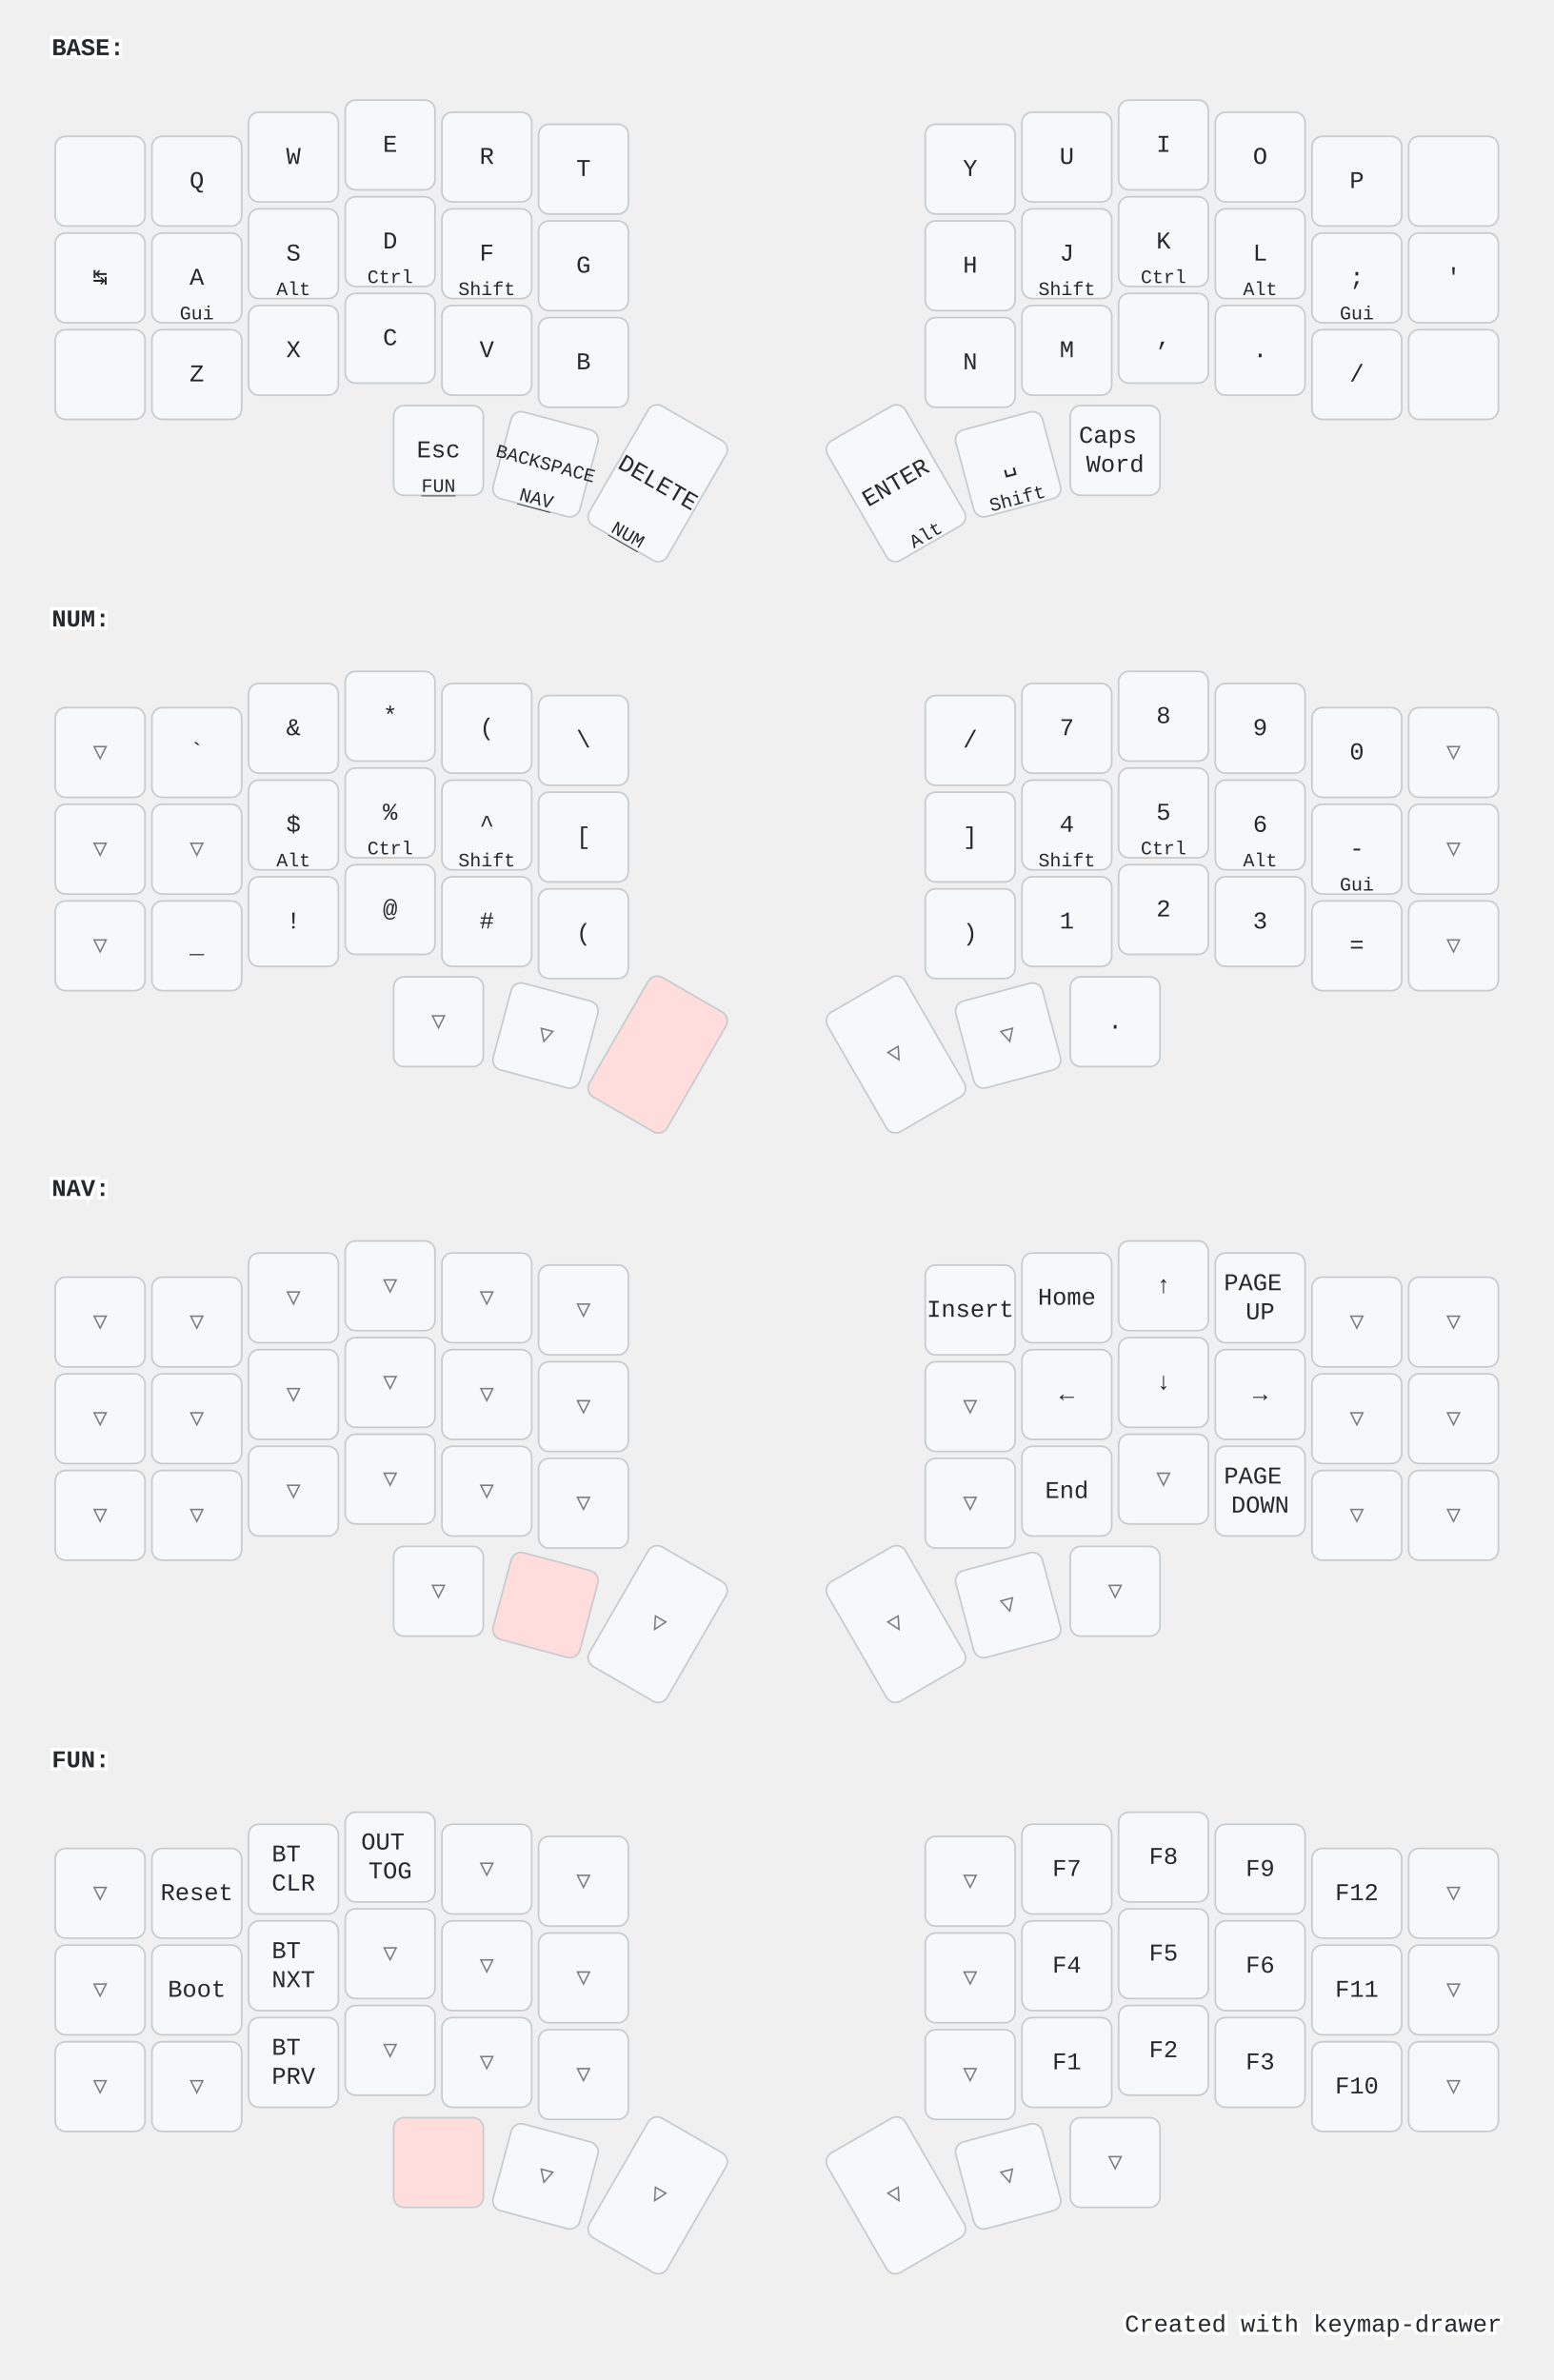
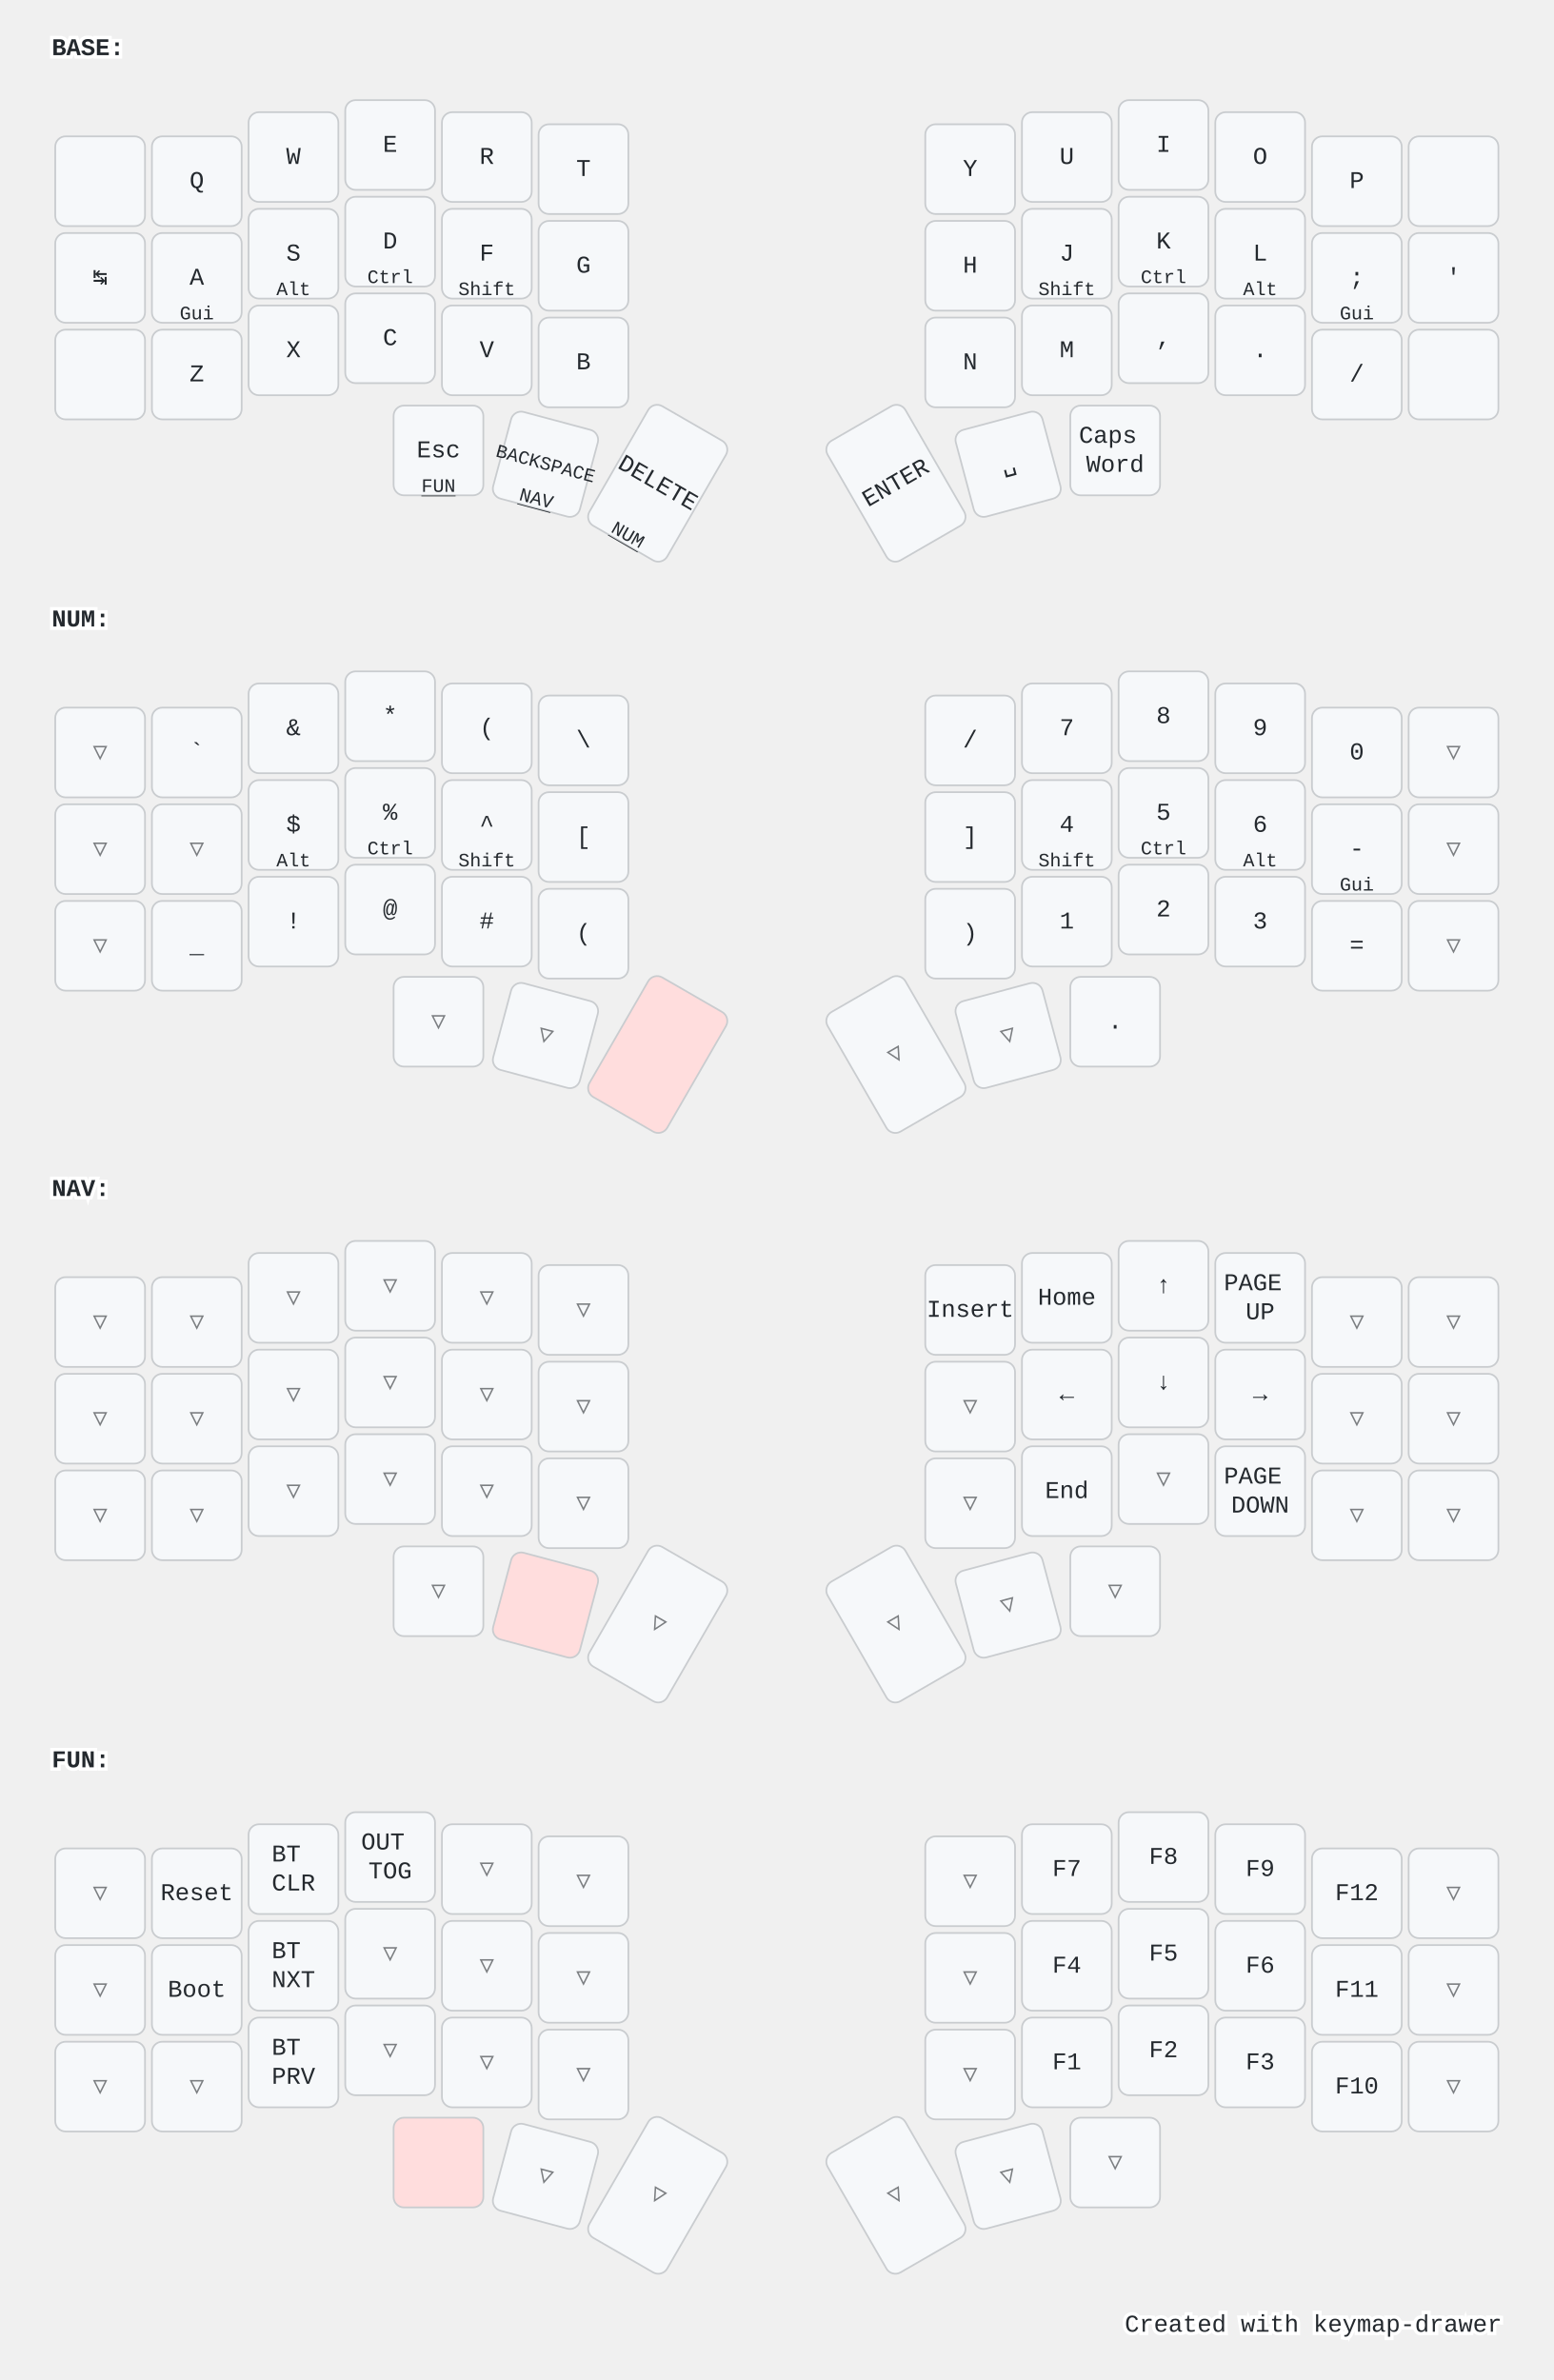
<svg xmlns="http://www.w3.org/2000/svg" width="900" height="1379" viewBox="0 0 900 1379" class="keymap">
  <style>/* inherit to force styles through use tags */
svg path {
    fill: inherit;
}

/* font and background color specifications */
svg.keymap {
    font-family: SFMono-Regular,Consolas,Liberation Mono,Menlo,monospace;
    font-size: 14px;
    font-kerning: normal;
    text-rendering: optimizeLegibility;
    fill: #24292e;
}

/* default key styling */
rect.key {
    fill: #f6f8fa;
}

rect.key, rect.combo {
    stroke: #c9cccf;
    stroke-width: 1;
}

/* default key side styling, only used is draw_key_sides is set */
rect.side {
    filter: brightness(90%);
}

/* color accent for combo boxes */
rect.combo, rect.combo-separate {
    fill: #cdf;
}

/* color accent for held keys */
rect.held, rect.combo.held {
    fill: #fdd;
}

/* color accent for ghost (optional) keys */
rect.ghost, rect.combo.ghost {
    stroke-dasharray: 4, 4;
    stroke-width: 2;
}

text {
    text-anchor: middle;
    dominant-baseline: middle;
}

/* styling for layer labels */
text.label {
    font-weight: bold;
    text-anchor: start;
    stroke: white;
    stroke-width: 4;
    paint-order: stroke;
}

/* styling for optional footer */
text.footer {
    text-anchor: end;
    dominant-baseline: auto;
    stroke: white;
    stroke-width: 4;
    paint-order: stroke;
}

/* styling for combo tap, and key non-tap label text */
text.combo, text.hold, text.shifted, text.left, text.right, text.tl, text.tr, text.bl, text.br {
    font-size: 11px;
}

text.hold, text.bl, text.br {
    text-anchor: middle;
    dominant-baseline: auto;
}

text.shifted, text.tl, text.tr {
    text-anchor: middle;
    dominant-baseline: hanging;
}

text.left, text.tl, text.bl {
    text-anchor: start;
}

text.right, text.tr, text.br {
    text-anchor: end;
}

text.layer-activator {
    text-decoration: underline;
}

/* styling for hold/shifted label text in combo box */
text.combo.hold, text.combo.shifted, text.combo.left, text.combo.right {
    font-size: 8px;
}

/* lighter symbol for transparent keys */
text.trans {
    fill: #7b7e81;
}

/* styling for combo dendrons */
path.combo {
    stroke-width: 1;
    stroke: gray;
    fill: none;
}

/* Start Tabler Icons Cleanup */
/* cannot use height/width with glyphs */
.icon-tabler &gt; path {
    fill: inherit;
    stroke: inherit;
    stroke-width: 2;
}
/* hide tabler's default box */
.icon-tabler &gt; path[stroke="none"][fill="none"] {
    visibility: hidden;
}
/* End Tabler Icons Cleanup */

@media (prefers-color-scheme: dark) {
svg.keymap { fill: #d1d6db; }
rect.key { fill: #3f4750; }
rect.key, rect.combo { stroke: #60666c; }
rect.combo, rect.combo-separate { fill: #1f3d7a; }
rect.held, rect.combo.held { fill: #854747; }
text.label, text.footer { stroke: black; }
text.trans { fill: #7e8184; }
path.combo { stroke: #7f7f7f; }

}</style>
  <g transform="translate(30, 0)" class="layer-BASE">
    <text x="0" y="28" class="label" id="BASE">BASE:</text>
    <g transform="translate(0, 56)">
      <g transform="translate(28, 49)" class="key keypos-0">
        <rect rx="6" ry="6" x="-26" y="-26" width="52" height="52" class="key" />
      </g>
      <g transform="translate(84, 49)" class="key keypos-1">
        <rect rx="6" ry="6" x="-26" y="-26" width="52" height="52" class="key" />
        <text x="0" y="0" class="key tap">Q</text>
      </g>
      <g transform="translate(140, 35)" class="key keypos-2">
        <rect rx="6" ry="6" x="-26" y="-26" width="52" height="52" class="key" />
        <text x="0" y="0" class="key tap">W</text>
      </g>
      <g transform="translate(196, 28)" class="key keypos-3">
        <rect rx="6" ry="6" x="-26" y="-26" width="52" height="52" class="key" />
        <text x="0" y="0" class="key tap">E</text>
      </g>
      <g transform="translate(252, 35)" class="key keypos-4">
        <rect rx="6" ry="6" x="-26" y="-26" width="52" height="52" class="key" />
        <text x="0" y="0" class="key tap">R</text>
      </g>
      <g transform="translate(308, 42)" class="key keypos-5">
        <rect rx="6" ry="6" x="-26" y="-26" width="52" height="52" class="key" />
        <text x="0" y="0" class="key tap">T</text>
      </g>
      <g transform="translate(532, 42)" class="key keypos-6">
        <rect rx="6" ry="6" x="-26" y="-26" width="52" height="52" class="key" />
        <text x="0" y="0" class="key tap">Y</text>
      </g>
      <g transform="translate(588, 35)" class="key keypos-7">
        <rect rx="6" ry="6" x="-26" y="-26" width="52" height="52" class="key" />
        <text x="0" y="0" class="key tap">U</text>
      </g>
      <g transform="translate(644, 28)" class="key keypos-8">
        <rect rx="6" ry="6" x="-26" y="-26" width="52" height="52" class="key" />
        <text x="0" y="0" class="key tap">I</text>
      </g>
      <g transform="translate(700, 35)" class="key keypos-9">
        <rect rx="6" ry="6" x="-26" y="-26" width="52" height="52" class="key" />
        <text x="0" y="0" class="key tap">O</text>
      </g>
      <g transform="translate(756, 49)" class="key keypos-10">
        <rect rx="6" ry="6" x="-26" y="-26" width="52" height="52" class="key" />
        <text x="0" y="0" class="key tap">P</text>
      </g>
      <g transform="translate(812, 49)" class="key keypos-11">
        <rect rx="6" ry="6" x="-26" y="-26" width="52" height="52" class="key" />
      </g>
      <g transform="translate(28, 105)" class="key keypos-12">
        <rect rx="6" ry="6" x="-26" y="-26" width="52" height="52" class="key" />
        <text x="0" y="0" class="key tap">↹</text>
      </g>
      <g transform="translate(84, 105)" class="key keypos-13">
        <rect rx="6" ry="6" x="-26" y="-26" width="52" height="52" class="key" />
        <text x="0" y="0" class="key tap">A</text>
        <text x="0" y="24" class="key hold">Gui</text>
      </g>
      <g transform="translate(140, 91)" class="key keypos-14">
        <rect rx="6" ry="6" x="-26" y="-26" width="52" height="52" class="key" />
        <text x="0" y="0" class="key tap">S</text>
        <text x="0" y="24" class="key hold">Alt</text>
      </g>
      <g transform="translate(196, 84)" class="key keypos-15">
        <rect rx="6" ry="6" x="-26" y="-26" width="52" height="52" class="key" />
        <text x="0" y="0" class="key tap">D</text>
        <text x="0" y="24" class="key hold">Ctrl</text>
      </g>
      <g transform="translate(252, 91)" class="key keypos-16">
        <rect rx="6" ry="6" x="-26" y="-26" width="52" height="52" class="key" />
        <text x="0" y="0" class="key tap">F</text>
        <text x="0" y="24" class="key hold">Shift</text>
      </g>
      <g transform="translate(308, 98)" class="key keypos-17">
        <rect rx="6" ry="6" x="-26" y="-26" width="52" height="52" class="key" />
        <text x="0" y="0" class="key tap">G</text>
      </g>
      <g transform="translate(532, 98)" class="key keypos-18">
        <rect rx="6" ry="6" x="-26" y="-26" width="52" height="52" class="key" />
        <text x="0" y="0" class="key tap">H</text>
      </g>
      <g transform="translate(588, 91)" class="key keypos-19">
        <rect rx="6" ry="6" x="-26" y="-26" width="52" height="52" class="key" />
        <text x="0" y="0" class="key tap">J</text>
        <text x="0" y="24" class="key hold">Shift</text>
      </g>
      <g transform="translate(644, 84)" class="key keypos-20">
        <rect rx="6" ry="6" x="-26" y="-26" width="52" height="52" class="key" />
        <text x="0" y="0" class="key tap">K</text>
        <text x="0" y="24" class="key hold">Ctrl</text>
      </g>
      <g transform="translate(700, 91)" class="key keypos-21">
        <rect rx="6" ry="6" x="-26" y="-26" width="52" height="52" class="key" />
        <text x="0" y="0" class="key tap">L</text>
        <text x="0" y="24" class="key hold">Alt</text>
      </g>
      <g transform="translate(756, 105)" class="key keypos-22">
        <rect rx="6" ry="6" x="-26" y="-26" width="52" height="52" class="key" />
        <text x="0" y="0" class="key tap">;</text>
        <text x="0" y="24" class="key hold">Gui</text>
      </g>
      <g transform="translate(812, 105)" class="key keypos-23">
        <rect rx="6" ry="6" x="-26" y="-26" width="52" height="52" class="key" />
        <text x="0" y="0" class="key tap">'</text>
      </g>
      <g transform="translate(28, 161)" class="key keypos-24">
        <rect rx="6" ry="6" x="-26" y="-26" width="52" height="52" class="key" />
      </g>
      <g transform="translate(84, 161)" class="key keypos-25">
        <rect rx="6" ry="6" x="-26" y="-26" width="52" height="52" class="key" />
        <text x="0" y="0" class="key tap">Z</text>
      </g>
      <g transform="translate(140, 147)" class="key keypos-26">
        <rect rx="6" ry="6" x="-26" y="-26" width="52" height="52" class="key" />
        <text x="0" y="0" class="key tap">X</text>
      </g>
      <g transform="translate(196, 140)" class="key keypos-27">
        <rect rx="6" ry="6" x="-26" y="-26" width="52" height="52" class="key" />
        <text x="0" y="0" class="key tap">C</text>
      </g>
      <g transform="translate(252, 147)" class="key keypos-28">
        <rect rx="6" ry="6" x="-26" y="-26" width="52" height="52" class="key" />
        <text x="0" y="0" class="key tap">V</text>
      </g>
      <g transform="translate(308, 154)" class="key keypos-29">
        <rect rx="6" ry="6" x="-26" y="-26" width="52" height="52" class="key" />
        <text x="0" y="0" class="key tap">B</text>
      </g>
      <g transform="translate(532, 154)" class="key keypos-30">
        <rect rx="6" ry="6" x="-26" y="-26" width="52" height="52" class="key" />
        <text x="0" y="0" class="key tap">N</text>
      </g>
      <g transform="translate(588, 147)" class="key keypos-31">
        <rect rx="6" ry="6" x="-26" y="-26" width="52" height="52" class="key" />
        <text x="0" y="0" class="key tap">M</text>
      </g>
      <g transform="translate(644, 140)" class="key keypos-32">
        <rect rx="6" ry="6" x="-26" y="-26" width="52" height="52" class="key" />
        <text x="0" y="0" class="key tap">,</text>
      </g>
      <g transform="translate(700, 147)" class="key keypos-33">
        <rect rx="6" ry="6" x="-26" y="-26" width="52" height="52" class="key" />
        <text x="0" y="0" class="key tap">.</text>
      </g>
      <g transform="translate(756, 161)" class="key keypos-34">
        <rect rx="6" ry="6" x="-26" y="-26" width="52" height="52" class="key" />
        <text x="0" y="0" class="key tap">/</text>
      </g>
      <g transform="translate(812, 161)" class="key keypos-35">
        <rect rx="6" ry="6" x="-26" y="-26" width="52" height="52" class="key" />
      </g>
      <g transform="translate(224, 205)" class="key keypos-36">
        <rect rx="6" ry="6" x="-26" y="-26" width="52" height="52" class="key" />
        <text x="0" y="0" class="key tap">Esc</text>
        <a href="#FUN">
          <text x="0" y="24" class="key hold layer-activator">FUN</text>
        </a>
      </g>
      <g transform="translate(286, 213) rotate(15.0)" class="key keypos-37">
        <rect rx="6" ry="6" x="-26" y="-26" width="52" height="52" class="key" />
        <text x="0" y="0" class="key tap">
          <tspan style="font-size: 78%">BACKSPACE</tspan>
        </text>
        <a href="#NAV">
          <text x="0" y="24" class="key hold layer-activator">NAV</text>
        </a>
      </g>
      <g transform="translate(351, 224) rotate(30.0)" class="key keypos-38">
        <rect rx="6" ry="6" x="-26" y="-40" width="52" height="80" class="key" />
        <text x="0" y="0" class="key tap">DELETE</text>
        <a href="#NUM">
          <text x="0" y="38" class="key hold layer-activator">NUM</text>
        </a>
      </g>
      <g transform="translate(489, 224) rotate(-30.0)" class="key keypos-39">
        <rect rx="6" ry="6" x="-26" y="-40" width="52" height="80" class="key" />
        <text x="0" y="0" class="key tap">ENTER</text>
-         <text x="0" y="38" class="key hold">Alt</text>
      </g>
      <g transform="translate(554, 213) rotate(-15.0)" class="key keypos-40">
        <rect rx="6" ry="6" x="-26" y="-26" width="52" height="52" class="key" />
        <text x="0" y="0" class="key tap">␣</text>
-         <text x="0" y="24" class="key hold">Shift</text>
      </g>
      <g transform="translate(616, 205)" class="key keypos-41">
        <rect rx="6" ry="6" x="-26" y="-26" width="52" height="52" class="key" />
        <text x="0" y="0" class="key tap">
          <tspan x="0" dy="-0.6em">Caps</tspan>
          <tspan x="0" dy="1.2em">Word</tspan>
        </text>
      </g>
    </g>
  </g>
  <g transform="translate(30, 331)" class="layer-NUM">
    <text x="0" y="28" class="label" id="NUM">NUM:</text>
    <g transform="translate(0, 56)">
      <g transform="translate(28, 49)" class="key trans keypos-0">
        <rect rx="6" ry="6" x="-26" y="-26" width="52" height="52" class="key trans" />
        <text x="0" y="0" class="key trans tap">▽</text>
      </g>
      <g transform="translate(84, 49)" class="key keypos-1">
        <rect rx="6" ry="6" x="-26" y="-26" width="52" height="52" class="key" />
        <text x="0" y="0" class="key tap">`</text>
      </g>
      <g transform="translate(140, 35)" class="key keypos-2">
        <rect rx="6" ry="6" x="-26" y="-26" width="52" height="52" class="key" />
        <text x="0" y="0" class="key tap">&amp;</text>
      </g>
      <g transform="translate(196, 28)" class="key keypos-3">
        <rect rx="6" ry="6" x="-26" y="-26" width="52" height="52" class="key" />
        <text x="0" y="0" class="key tap">*</text>
      </g>
      <g transform="translate(252, 35)" class="key keypos-4">
        <rect rx="6" ry="6" x="-26" y="-26" width="52" height="52" class="key" />
        <text x="0" y="0" class="key tap">(</text>
      </g>
      <g transform="translate(308, 42)" class="key keypos-5">
        <rect rx="6" ry="6" x="-26" y="-26" width="52" height="52" class="key" />
        <text x="0" y="0" class="key tap">\</text>
      </g>
      <g transform="translate(532, 42)" class="key keypos-6">
        <rect rx="6" ry="6" x="-26" y="-26" width="52" height="52" class="key" />
        <text x="0" y="0" class="key tap">/</text>
      </g>
      <g transform="translate(588, 35)" class="key keypos-7">
        <rect rx="6" ry="6" x="-26" y="-26" width="52" height="52" class="key" />
        <text x="0" y="0" class="key tap">7</text>
      </g>
      <g transform="translate(644, 28)" class="key keypos-8">
        <rect rx="6" ry="6" x="-26" y="-26" width="52" height="52" class="key" />
        <text x="0" y="0" class="key tap">8</text>
      </g>
      <g transform="translate(700, 35)" class="key keypos-9">
        <rect rx="6" ry="6" x="-26" y="-26" width="52" height="52" class="key" />
        <text x="0" y="0" class="key tap">9</text>
      </g>
      <g transform="translate(756, 49)" class="key keypos-10">
        <rect rx="6" ry="6" x="-26" y="-26" width="52" height="52" class="key" />
        <text x="0" y="0" class="key tap">0</text>
      </g>
      <g transform="translate(812, 49)" class="key trans keypos-11">
        <rect rx="6" ry="6" x="-26" y="-26" width="52" height="52" class="key trans" />
        <text x="0" y="0" class="key trans tap">▽</text>
      </g>
      <g transform="translate(28, 105)" class="key trans keypos-12">
        <rect rx="6" ry="6" x="-26" y="-26" width="52" height="52" class="key trans" />
        <text x="0" y="0" class="key trans tap">▽</text>
      </g>
      <g transform="translate(84, 105)" class="key trans keypos-13">
        <rect rx="6" ry="6" x="-26" y="-26" width="52" height="52" class="key trans" />
        <text x="0" y="0" class="key trans tap">▽</text>
      </g>
      <g transform="translate(140, 91)" class="key keypos-14">
        <rect rx="6" ry="6" x="-26" y="-26" width="52" height="52" class="key" />
        <text x="0" y="0" class="key tap">$</text>
        <text x="0" y="24" class="key hold">Alt</text>
      </g>
      <g transform="translate(196, 84)" class="key keypos-15">
        <rect rx="6" ry="6" x="-26" y="-26" width="52" height="52" class="key" />
        <text x="0" y="0" class="key tap">%</text>
        <text x="0" y="24" class="key hold">Ctrl</text>
      </g>
      <g transform="translate(252, 91)" class="key keypos-16">
        <rect rx="6" ry="6" x="-26" y="-26" width="52" height="52" class="key" />
        <text x="0" y="0" class="key tap">^</text>
        <text x="0" y="24" class="key hold">Shift</text>
      </g>
      <g transform="translate(308, 98)" class="key keypos-17">
        <rect rx="6" ry="6" x="-26" y="-26" width="52" height="52" class="key" />
        <text x="0" y="0" class="key tap">[</text>
      </g>
      <g transform="translate(532, 98)" class="key keypos-18">
        <rect rx="6" ry="6" x="-26" y="-26" width="52" height="52" class="key" />
        <text x="0" y="0" class="key tap">]</text>
      </g>
      <g transform="translate(588, 91)" class="key keypos-19">
        <rect rx="6" ry="6" x="-26" y="-26" width="52" height="52" class="key" />
        <text x="0" y="0" class="key tap">4</text>
        <text x="0" y="24" class="key hold">Shift</text>
      </g>
      <g transform="translate(644, 84)" class="key keypos-20">
        <rect rx="6" ry="6" x="-26" y="-26" width="52" height="52" class="key" />
        <text x="0" y="0" class="key tap">5</text>
        <text x="0" y="24" class="key hold">Ctrl</text>
      </g>
      <g transform="translate(700, 91)" class="key keypos-21">
        <rect rx="6" ry="6" x="-26" y="-26" width="52" height="52" class="key" />
        <text x="0" y="0" class="key tap">6</text>
        <text x="0" y="24" class="key hold">Alt</text>
      </g>
      <g transform="translate(756, 105)" class="key keypos-22">
        <rect rx="6" ry="6" x="-26" y="-26" width="52" height="52" class="key" />
        <text x="0" y="0" class="key tap">-</text>
        <text x="0" y="24" class="key hold">Gui</text>
      </g>
      <g transform="translate(812, 105)" class="key trans keypos-23">
        <rect rx="6" ry="6" x="-26" y="-26" width="52" height="52" class="key trans" />
        <text x="0" y="0" class="key trans tap">▽</text>
      </g>
      <g transform="translate(28, 161)" class="key trans keypos-24">
        <rect rx="6" ry="6" x="-26" y="-26" width="52" height="52" class="key trans" />
        <text x="0" y="0" class="key trans tap">▽</text>
      </g>
      <g transform="translate(84, 161)" class="key keypos-25">
        <rect rx="6" ry="6" x="-26" y="-26" width="52" height="52" class="key" />
        <text x="0" y="0" class="key tap">_</text>
      </g>
      <g transform="translate(140, 147)" class="key keypos-26">
        <rect rx="6" ry="6" x="-26" y="-26" width="52" height="52" class="key" />
        <text x="0" y="0" class="key tap">!</text>
      </g>
      <g transform="translate(196, 140)" class="key keypos-27">
        <rect rx="6" ry="6" x="-26" y="-26" width="52" height="52" class="key" />
        <text x="0" y="0" class="key tap">@</text>
      </g>
      <g transform="translate(252, 147)" class="key keypos-28">
        <rect rx="6" ry="6" x="-26" y="-26" width="52" height="52" class="key" />
        <text x="0" y="0" class="key tap">#</text>
      </g>
      <g transform="translate(308, 154)" class="key keypos-29">
        <rect rx="6" ry="6" x="-26" y="-26" width="52" height="52" class="key" />
        <text x="0" y="0" class="key tap">(</text>
      </g>
      <g transform="translate(532, 154)" class="key keypos-30">
        <rect rx="6" ry="6" x="-26" y="-26" width="52" height="52" class="key" />
        <text x="0" y="0" class="key tap">)</text>
      </g>
      <g transform="translate(588, 147)" class="key keypos-31">
        <rect rx="6" ry="6" x="-26" y="-26" width="52" height="52" class="key" />
        <text x="0" y="0" class="key tap">1</text>
      </g>
      <g transform="translate(644, 140)" class="key keypos-32">
        <rect rx="6" ry="6" x="-26" y="-26" width="52" height="52" class="key" />
        <text x="0" y="0" class="key tap">2</text>
      </g>
      <g transform="translate(700, 147)" class="key keypos-33">
        <rect rx="6" ry="6" x="-26" y="-26" width="52" height="52" class="key" />
        <text x="0" y="0" class="key tap">3</text>
      </g>
      <g transform="translate(756, 161)" class="key keypos-34">
        <rect rx="6" ry="6" x="-26" y="-26" width="52" height="52" class="key" />
        <text x="0" y="0" class="key tap">=</text>
      </g>
      <g transform="translate(812, 161)" class="key trans keypos-35">
        <rect rx="6" ry="6" x="-26" y="-26" width="52" height="52" class="key trans" />
        <text x="0" y="0" class="key trans tap">▽</text>
      </g>
      <g transform="translate(224, 205)" class="key trans keypos-36">
        <rect rx="6" ry="6" x="-26" y="-26" width="52" height="52" class="key trans" />
        <text x="0" y="0" class="key trans tap">▽</text>
      </g>
      <g transform="translate(286, 213) rotate(15.0)" class="key trans keypos-37">
        <rect rx="6" ry="6" x="-26" y="-26" width="52" height="52" class="key trans" />
        <text x="0" y="0" class="key trans tap">▽</text>
      </g>
      <g transform="translate(351, 224) rotate(30.0)" class="key held keypos-38">
        <rect rx="6" ry="6" x="-26" y="-40" width="52" height="80" class="key held" />
      </g>
      <g transform="translate(489, 224) rotate(-30.0)" class="key trans keypos-39">
        <rect rx="6" ry="6" x="-26" y="-40" width="52" height="80" class="key trans" />
        <text x="0" y="0" class="key trans tap">▽</text>
      </g>
      <g transform="translate(554, 213) rotate(-15.0)" class="key trans keypos-40">
        <rect rx="6" ry="6" x="-26" y="-26" width="52" height="52" class="key trans" />
        <text x="0" y="0" class="key trans tap">▽</text>
      </g>
      <g transform="translate(616, 205)" class="key keypos-41">
        <rect rx="6" ry="6" x="-26" y="-26" width="52" height="52" class="key" />
        <text x="0" y="0" class="key tap">.</text>
      </g>
    </g>
  </g>
  <g transform="translate(30, 661)" class="layer-NAV">
    <text x="0" y="28" class="label" id="NAV">NAV:</text>
    <g transform="translate(0, 56)">
      <g transform="translate(28, 49)" class="key trans keypos-0">
        <rect rx="6" ry="6" x="-26" y="-26" width="52" height="52" class="key trans" />
        <text x="0" y="0" class="key trans tap">▽</text>
      </g>
      <g transform="translate(84, 49)" class="key trans keypos-1">
        <rect rx="6" ry="6" x="-26" y="-26" width="52" height="52" class="key trans" />
        <text x="0" y="0" class="key trans tap">▽</text>
      </g>
      <g transform="translate(140, 35)" class="key trans keypos-2">
        <rect rx="6" ry="6" x="-26" y="-26" width="52" height="52" class="key trans" />
        <text x="0" y="0" class="key trans tap">▽</text>
      </g>
      <g transform="translate(196, 28)" class="key trans keypos-3">
        <rect rx="6" ry="6" x="-26" y="-26" width="52" height="52" class="key trans" />
        <text x="0" y="0" class="key trans tap">▽</text>
      </g>
      <g transform="translate(252, 35)" class="key trans keypos-4">
        <rect rx="6" ry="6" x="-26" y="-26" width="52" height="52" class="key trans" />
        <text x="0" y="0" class="key trans tap">▽</text>
      </g>
      <g transform="translate(308, 42)" class="key trans keypos-5">
        <rect rx="6" ry="6" x="-26" y="-26" width="52" height="52" class="key trans" />
        <text x="0" y="0" class="key trans tap">▽</text>
      </g>
      <g transform="translate(532, 42)" class="key keypos-6">
        <rect rx="6" ry="6" x="-26" y="-26" width="52" height="52" class="key" />
        <text x="0" y="0" class="key tap">Insert</text>
      </g>
      <g transform="translate(588, 35)" class="key keypos-7">
        <rect rx="6" ry="6" x="-26" y="-26" width="52" height="52" class="key" />
        <text x="0" y="0" class="key tap">Home</text>
      </g>
      <g transform="translate(644, 28)" class="key keypos-8">
        <rect rx="6" ry="6" x="-26" y="-26" width="52" height="52" class="key" />
        <text x="0" y="0" class="key tap">↑</text>
      </g>
      <g transform="translate(700, 35)" class="key keypos-9">
        <rect rx="6" ry="6" x="-26" y="-26" width="52" height="52" class="key" />
        <text x="0" y="0" class="key tap">
          <tspan x="0" dy="-0.6em">PAGE</tspan>
          <tspan x="0" dy="1.2em">UP</tspan>
        </text>
      </g>
      <g transform="translate(756, 49)" class="key trans keypos-10">
        <rect rx="6" ry="6" x="-26" y="-26" width="52" height="52" class="key trans" />
        <text x="0" y="0" class="key trans tap">▽</text>
      </g>
      <g transform="translate(812, 49)" class="key trans keypos-11">
        <rect rx="6" ry="6" x="-26" y="-26" width="52" height="52" class="key trans" />
        <text x="0" y="0" class="key trans tap">▽</text>
      </g>
      <g transform="translate(28, 105)" class="key trans keypos-12">
        <rect rx="6" ry="6" x="-26" y="-26" width="52" height="52" class="key trans" />
        <text x="0" y="0" class="key trans tap">▽</text>
      </g>
      <g transform="translate(84, 105)" class="key trans keypos-13">
        <rect rx="6" ry="6" x="-26" y="-26" width="52" height="52" class="key trans" />
        <text x="0" y="0" class="key trans tap">▽</text>
      </g>
      <g transform="translate(140, 91)" class="key trans keypos-14">
        <rect rx="6" ry="6" x="-26" y="-26" width="52" height="52" class="key trans" />
        <text x="0" y="0" class="key trans tap">▽</text>
      </g>
      <g transform="translate(196, 84)" class="key trans keypos-15">
        <rect rx="6" ry="6" x="-26" y="-26" width="52" height="52" class="key trans" />
        <text x="0" y="0" class="key trans tap">▽</text>
      </g>
      <g transform="translate(252, 91)" class="key trans keypos-16">
        <rect rx="6" ry="6" x="-26" y="-26" width="52" height="52" class="key trans" />
        <text x="0" y="0" class="key trans tap">▽</text>
      </g>
      <g transform="translate(308, 98)" class="key trans keypos-17">
        <rect rx="6" ry="6" x="-26" y="-26" width="52" height="52" class="key trans" />
        <text x="0" y="0" class="key trans tap">▽</text>
      </g>
      <g transform="translate(532, 98)" class="key trans keypos-18">
        <rect rx="6" ry="6" x="-26" y="-26" width="52" height="52" class="key trans" />
        <text x="0" y="0" class="key trans tap">▽</text>
      </g>
      <g transform="translate(588, 91)" class="key keypos-19">
        <rect rx="6" ry="6" x="-26" y="-26" width="52" height="52" class="key" />
        <text x="0" y="0" class="key tap">←</text>
      </g>
      <g transform="translate(644, 84)" class="key keypos-20">
        <rect rx="6" ry="6" x="-26" y="-26" width="52" height="52" class="key" />
        <text x="0" y="0" class="key tap">↓</text>
      </g>
      <g transform="translate(700, 91)" class="key keypos-21">
        <rect rx="6" ry="6" x="-26" y="-26" width="52" height="52" class="key" />
        <text x="0" y="0" class="key tap">→</text>
      </g>
      <g transform="translate(756, 105)" class="key trans keypos-22">
        <rect rx="6" ry="6" x="-26" y="-26" width="52" height="52" class="key trans" />
        <text x="0" y="0" class="key trans tap">▽</text>
      </g>
      <g transform="translate(812, 105)" class="key trans keypos-23">
        <rect rx="6" ry="6" x="-26" y="-26" width="52" height="52" class="key trans" />
        <text x="0" y="0" class="key trans tap">▽</text>
      </g>
      <g transform="translate(28, 161)" class="key trans keypos-24">
        <rect rx="6" ry="6" x="-26" y="-26" width="52" height="52" class="key trans" />
        <text x="0" y="0" class="key trans tap">▽</text>
      </g>
      <g transform="translate(84, 161)" class="key trans keypos-25">
        <rect rx="6" ry="6" x="-26" y="-26" width="52" height="52" class="key trans" />
        <text x="0" y="0" class="key trans tap">▽</text>
      </g>
      <g transform="translate(140, 147)" class="key trans keypos-26">
        <rect rx="6" ry="6" x="-26" y="-26" width="52" height="52" class="key trans" />
        <text x="0" y="0" class="key trans tap">▽</text>
      </g>
      <g transform="translate(196, 140)" class="key trans keypos-27">
        <rect rx="6" ry="6" x="-26" y="-26" width="52" height="52" class="key trans" />
        <text x="0" y="0" class="key trans tap">▽</text>
      </g>
      <g transform="translate(252, 147)" class="key trans keypos-28">
        <rect rx="6" ry="6" x="-26" y="-26" width="52" height="52" class="key trans" />
        <text x="0" y="0" class="key trans tap">▽</text>
      </g>
      <g transform="translate(308, 154)" class="key trans keypos-29">
        <rect rx="6" ry="6" x="-26" y="-26" width="52" height="52" class="key trans" />
        <text x="0" y="0" class="key trans tap">▽</text>
      </g>
      <g transform="translate(532, 154)" class="key trans keypos-30">
        <rect rx="6" ry="6" x="-26" y="-26" width="52" height="52" class="key trans" />
        <text x="0" y="0" class="key trans tap">▽</text>
      </g>
      <g transform="translate(588, 147)" class="key keypos-31">
        <rect rx="6" ry="6" x="-26" y="-26" width="52" height="52" class="key" />
        <text x="0" y="0" class="key tap">End</text>
      </g>
      <g transform="translate(644, 140)" class="key trans keypos-32">
        <rect rx="6" ry="6" x="-26" y="-26" width="52" height="52" class="key trans" />
        <text x="0" y="0" class="key trans tap">▽</text>
      </g>
      <g transform="translate(700, 147)" class="key keypos-33">
        <rect rx="6" ry="6" x="-26" y="-26" width="52" height="52" class="key" />
        <text x="0" y="0" class="key tap">
          <tspan x="0" dy="-0.6em">PAGE</tspan>
          <tspan x="0" dy="1.2em">DOWN</tspan>
        </text>
      </g>
      <g transform="translate(756, 161)" class="key trans keypos-34">
        <rect rx="6" ry="6" x="-26" y="-26" width="52" height="52" class="key trans" />
        <text x="0" y="0" class="key trans tap">▽</text>
      </g>
      <g transform="translate(812, 161)" class="key trans keypos-35">
        <rect rx="6" ry="6" x="-26" y="-26" width="52" height="52" class="key trans" />
        <text x="0" y="0" class="key trans tap">▽</text>
      </g>
      <g transform="translate(224, 205)" class="key trans keypos-36">
        <rect rx="6" ry="6" x="-26" y="-26" width="52" height="52" class="key trans" />
        <text x="0" y="0" class="key trans tap">▽</text>
      </g>
      <g transform="translate(286, 213) rotate(15.0)" class="key held keypos-37">
        <rect rx="6" ry="6" x="-26" y="-26" width="52" height="52" class="key held" />
      </g>
      <g transform="translate(351, 224) rotate(30.0)" class="key trans keypos-38">
        <rect rx="6" ry="6" x="-26" y="-40" width="52" height="80" class="key trans" />
        <text x="0" y="0" class="key trans tap">▽</text>
      </g>
      <g transform="translate(489, 224) rotate(-30.0)" class="key trans keypos-39">
        <rect rx="6" ry="6" x="-26" y="-40" width="52" height="80" class="key trans" />
        <text x="0" y="0" class="key trans tap">▽</text>
      </g>
      <g transform="translate(554, 213) rotate(-15.0)" class="key trans keypos-40">
        <rect rx="6" ry="6" x="-26" y="-26" width="52" height="52" class="key trans" />
        <text x="0" y="0" class="key trans tap">▽</text>
      </g>
      <g transform="translate(616, 205)" class="key trans keypos-41">
        <rect rx="6" ry="6" x="-26" y="-26" width="52" height="52" class="key trans" />
        <text x="0" y="0" class="key trans tap">▽</text>
      </g>
    </g>
  </g>
  <g transform="translate(30, 992)" class="layer-FUN">
    <text x="0" y="28" class="label" id="FUN">FUN:</text>
    <g transform="translate(0, 56)">
      <g transform="translate(28, 49)" class="key trans keypos-0">
        <rect rx="6" ry="6" x="-26" y="-26" width="52" height="52" class="key trans" />
        <text x="0" y="0" class="key trans tap">▽</text>
      </g>
      <g transform="translate(84, 49)" class="key keypos-1">
        <rect rx="6" ry="6" x="-26" y="-26" width="52" height="52" class="key" />
        <text x="0" y="0" class="key tap">Reset</text>
      </g>
      <g transform="translate(140, 35)" class="key keypos-2">
        <rect rx="6" ry="6" x="-26" y="-26" width="52" height="52" class="key" />
        <text x="0" y="0" class="key tap">
          <tspan x="0" dy="-0.6em">BT</tspan>
          <tspan x="0" dy="1.2em">CLR</tspan>
        </text>
      </g>
      <g transform="translate(196, 28)" class="key keypos-3">
        <rect rx="6" ry="6" x="-26" y="-26" width="52" height="52" class="key" />
        <text x="0" y="0" class="key tap">
          <tspan x="0" dy="-0.6em">OUT</tspan>
          <tspan x="0" dy="1.2em">TOG</tspan>
        </text>
      </g>
      <g transform="translate(252, 35)" class="key trans keypos-4">
        <rect rx="6" ry="6" x="-26" y="-26" width="52" height="52" class="key trans" />
        <text x="0" y="0" class="key trans tap">▽</text>
      </g>
      <g transform="translate(308, 42)" class="key trans keypos-5">
        <rect rx="6" ry="6" x="-26" y="-26" width="52" height="52" class="key trans" />
        <text x="0" y="0" class="key trans tap">▽</text>
      </g>
      <g transform="translate(532, 42)" class="key trans keypos-6">
        <rect rx="6" ry="6" x="-26" y="-26" width="52" height="52" class="key trans" />
        <text x="0" y="0" class="key trans tap">▽</text>
      </g>
      <g transform="translate(588, 35)" class="key keypos-7">
        <rect rx="6" ry="6" x="-26" y="-26" width="52" height="52" class="key" />
        <text x="0" y="0" class="key tap">F7</text>
      </g>
      <g transform="translate(644, 28)" class="key keypos-8">
        <rect rx="6" ry="6" x="-26" y="-26" width="52" height="52" class="key" />
        <text x="0" y="0" class="key tap">F8</text>
      </g>
      <g transform="translate(700, 35)" class="key keypos-9">
        <rect rx="6" ry="6" x="-26" y="-26" width="52" height="52" class="key" />
        <text x="0" y="0" class="key tap">F9</text>
      </g>
      <g transform="translate(756, 49)" class="key keypos-10">
        <rect rx="6" ry="6" x="-26" y="-26" width="52" height="52" class="key" />
        <text x="0" y="0" class="key tap">F12</text>
      </g>
      <g transform="translate(812, 49)" class="key trans keypos-11">
        <rect rx="6" ry="6" x="-26" y="-26" width="52" height="52" class="key trans" />
        <text x="0" y="0" class="key trans tap">▽</text>
      </g>
      <g transform="translate(28, 105)" class="key trans keypos-12">
        <rect rx="6" ry="6" x="-26" y="-26" width="52" height="52" class="key trans" />
        <text x="0" y="0" class="key trans tap">▽</text>
      </g>
      <g transform="translate(84, 105)" class="key keypos-13">
        <rect rx="6" ry="6" x="-26" y="-26" width="52" height="52" class="key" />
        <text x="0" y="0" class="key tap">Boot</text>
      </g>
      <g transform="translate(140, 91)" class="key keypos-14">
        <rect rx="6" ry="6" x="-26" y="-26" width="52" height="52" class="key" />
        <text x="0" y="0" class="key tap">
          <tspan x="0" dy="-0.6em">BT</tspan>
          <tspan x="0" dy="1.2em">NXT</tspan>
        </text>
      </g>
      <g transform="translate(196, 84)" class="key trans keypos-15">
        <rect rx="6" ry="6" x="-26" y="-26" width="52" height="52" class="key trans" />
        <text x="0" y="0" class="key trans tap">▽</text>
      </g>
      <g transform="translate(252, 91)" class="key trans keypos-16">
        <rect rx="6" ry="6" x="-26" y="-26" width="52" height="52" class="key trans" />
        <text x="0" y="0" class="key trans tap">▽</text>
      </g>
      <g transform="translate(308, 98)" class="key trans keypos-17">
        <rect rx="6" ry="6" x="-26" y="-26" width="52" height="52" class="key trans" />
        <text x="0" y="0" class="key trans tap">▽</text>
      </g>
      <g transform="translate(532, 98)" class="key trans keypos-18">
        <rect rx="6" ry="6" x="-26" y="-26" width="52" height="52" class="key trans" />
        <text x="0" y="0" class="key trans tap">▽</text>
      </g>
      <g transform="translate(588, 91)" class="key keypos-19">
        <rect rx="6" ry="6" x="-26" y="-26" width="52" height="52" class="key" />
        <text x="0" y="0" class="key tap">F4</text>
      </g>
      <g transform="translate(644, 84)" class="key keypos-20">
        <rect rx="6" ry="6" x="-26" y="-26" width="52" height="52" class="key" />
        <text x="0" y="0" class="key tap">F5</text>
      </g>
      <g transform="translate(700, 91)" class="key keypos-21">
        <rect rx="6" ry="6" x="-26" y="-26" width="52" height="52" class="key" />
        <text x="0" y="0" class="key tap">F6</text>
      </g>
      <g transform="translate(756, 105)" class="key keypos-22">
        <rect rx="6" ry="6" x="-26" y="-26" width="52" height="52" class="key" />
        <text x="0" y="0" class="key tap">F11</text>
      </g>
      <g transform="translate(812, 105)" class="key trans keypos-23">
        <rect rx="6" ry="6" x="-26" y="-26" width="52" height="52" class="key trans" />
        <text x="0" y="0" class="key trans tap">▽</text>
      </g>
      <g transform="translate(28, 161)" class="key trans keypos-24">
        <rect rx="6" ry="6" x="-26" y="-26" width="52" height="52" class="key trans" />
        <text x="0" y="0" class="key trans tap">▽</text>
      </g>
      <g transform="translate(84, 161)" class="key trans keypos-25">
        <rect rx="6" ry="6" x="-26" y="-26" width="52" height="52" class="key trans" />
        <text x="0" y="0" class="key trans tap">▽</text>
      </g>
      <g transform="translate(140, 147)" class="key keypos-26">
        <rect rx="6" ry="6" x="-26" y="-26" width="52" height="52" class="key" />
        <text x="0" y="0" class="key tap">
          <tspan x="0" dy="-0.6em">BT</tspan>
          <tspan x="0" dy="1.2em">PRV</tspan>
        </text>
      </g>
      <g transform="translate(196, 140)" class="key trans keypos-27">
        <rect rx="6" ry="6" x="-26" y="-26" width="52" height="52" class="key trans" />
        <text x="0" y="0" class="key trans tap">▽</text>
      </g>
      <g transform="translate(252, 147)" class="key trans keypos-28">
        <rect rx="6" ry="6" x="-26" y="-26" width="52" height="52" class="key trans" />
        <text x="0" y="0" class="key trans tap">▽</text>
      </g>
      <g transform="translate(308, 154)" class="key trans keypos-29">
        <rect rx="6" ry="6" x="-26" y="-26" width="52" height="52" class="key trans" />
        <text x="0" y="0" class="key trans tap">▽</text>
      </g>
      <g transform="translate(532, 154)" class="key trans keypos-30">
        <rect rx="6" ry="6" x="-26" y="-26" width="52" height="52" class="key trans" />
        <text x="0" y="0" class="key trans tap">▽</text>
      </g>
      <g transform="translate(588, 147)" class="key keypos-31">
        <rect rx="6" ry="6" x="-26" y="-26" width="52" height="52" class="key" />
        <text x="0" y="0" class="key tap">F1</text>
      </g>
      <g transform="translate(644, 140)" class="key keypos-32">
        <rect rx="6" ry="6" x="-26" y="-26" width="52" height="52" class="key" />
        <text x="0" y="0" class="key tap">F2</text>
      </g>
      <g transform="translate(700, 147)" class="key keypos-33">
        <rect rx="6" ry="6" x="-26" y="-26" width="52" height="52" class="key" />
        <text x="0" y="0" class="key tap">F3</text>
      </g>
      <g transform="translate(756, 161)" class="key keypos-34">
        <rect rx="6" ry="6" x="-26" y="-26" width="52" height="52" class="key" />
        <text x="0" y="0" class="key tap">F10</text>
      </g>
      <g transform="translate(812, 161)" class="key trans keypos-35">
        <rect rx="6" ry="6" x="-26" y="-26" width="52" height="52" class="key trans" />
        <text x="0" y="0" class="key trans tap">▽</text>
      </g>
      <g transform="translate(224, 205)" class="key held keypos-36">
        <rect rx="6" ry="6" x="-26" y="-26" width="52" height="52" class="key held" />
      </g>
      <g transform="translate(286, 213) rotate(15.0)" class="key trans keypos-37">
        <rect rx="6" ry="6" x="-26" y="-26" width="52" height="52" class="key trans" />
        <text x="0" y="0" class="key trans tap">▽</text>
      </g>
      <g transform="translate(351, 224) rotate(30.0)" class="key trans keypos-38">
        <rect rx="6" ry="6" x="-26" y="-40" width="52" height="80" class="key trans" />
        <text x="0" y="0" class="key trans tap">▽</text>
      </g>
      <g transform="translate(489, 224) rotate(-30.0)" class="key trans keypos-39">
        <rect rx="6" ry="6" x="-26" y="-40" width="52" height="80" class="key trans" />
        <text x="0" y="0" class="key trans tap">▽</text>
      </g>
      <g transform="translate(554, 213) rotate(-15.0)" class="key trans keypos-40">
        <rect rx="6" ry="6" x="-26" y="-26" width="52" height="52" class="key trans" />
        <text x="0" y="0" class="key trans tap">▽</text>
      </g>
      <g transform="translate(616, 205)" class="key trans keypos-41">
        <rect rx="6" ry="6" x="-26" y="-26" width="52" height="52" class="key trans" />
        <text x="0" y="0" class="key trans tap">▽</text>
      </g>
    </g>
  </g>
  <text x="870.0" y="1351.0" class="footer">Created with <a href="https://github.com/caksoylar/keymap-drawer">keymap-drawer</a>
  </text>
</svg>
